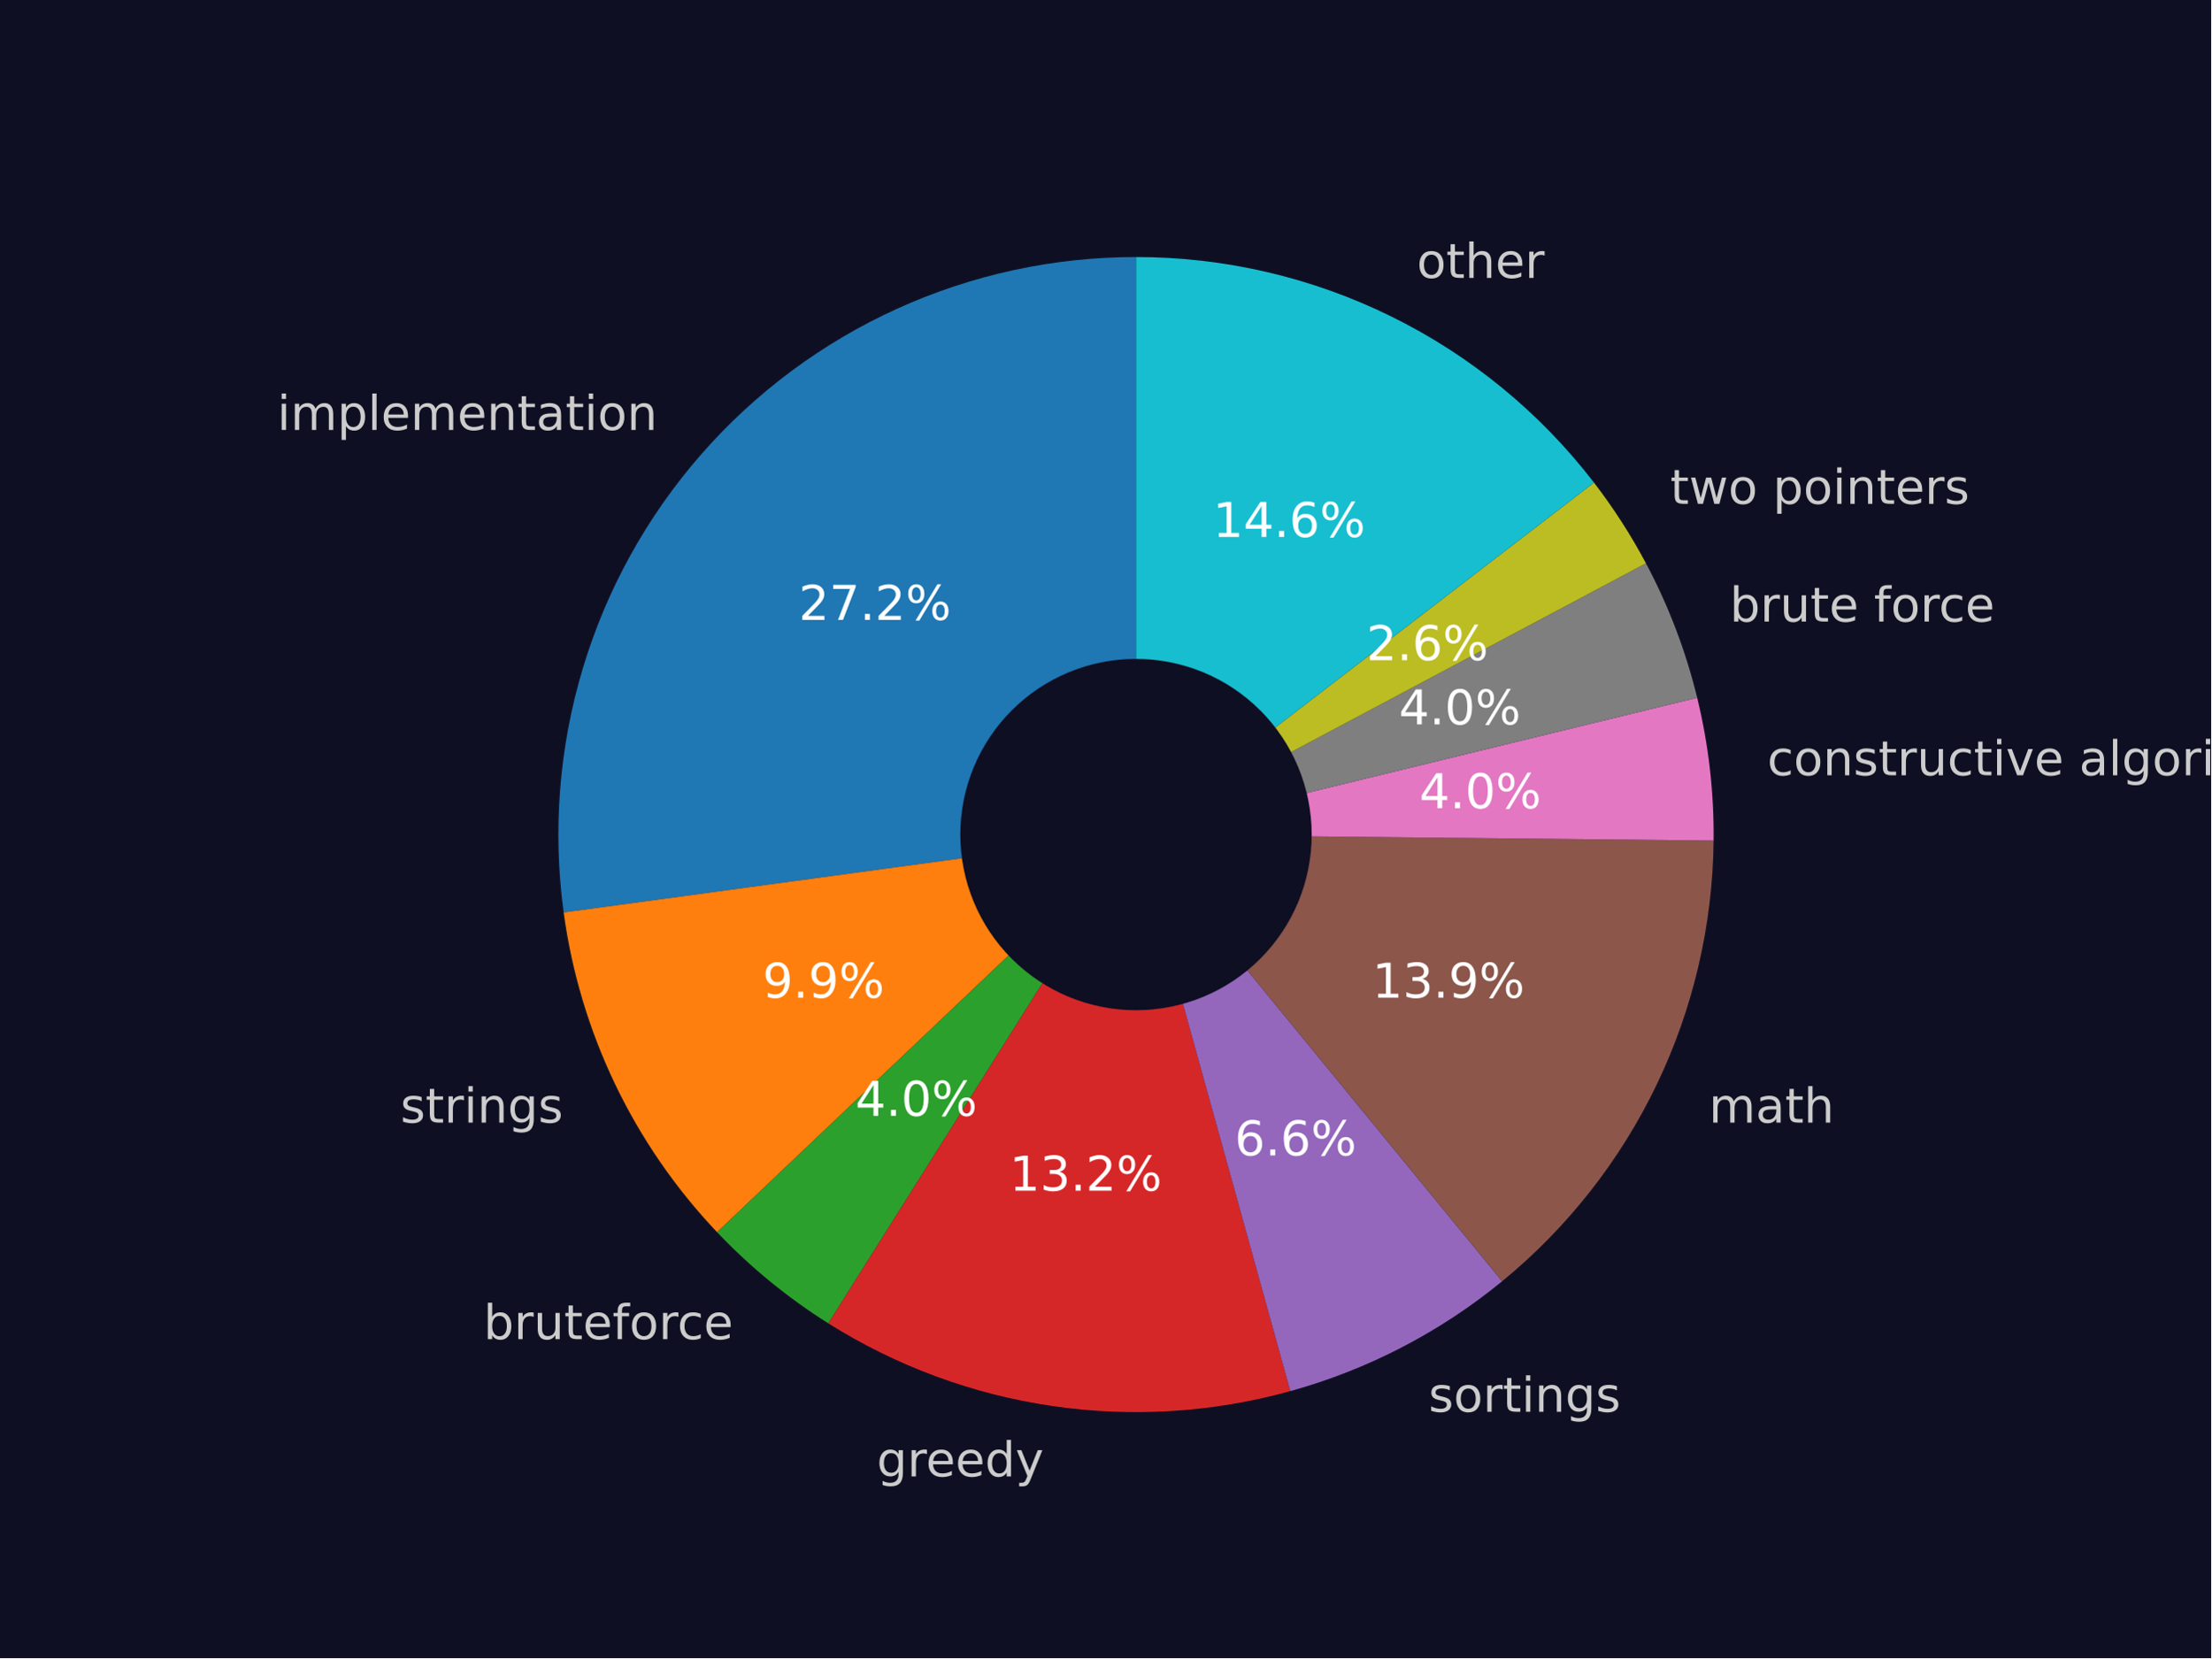
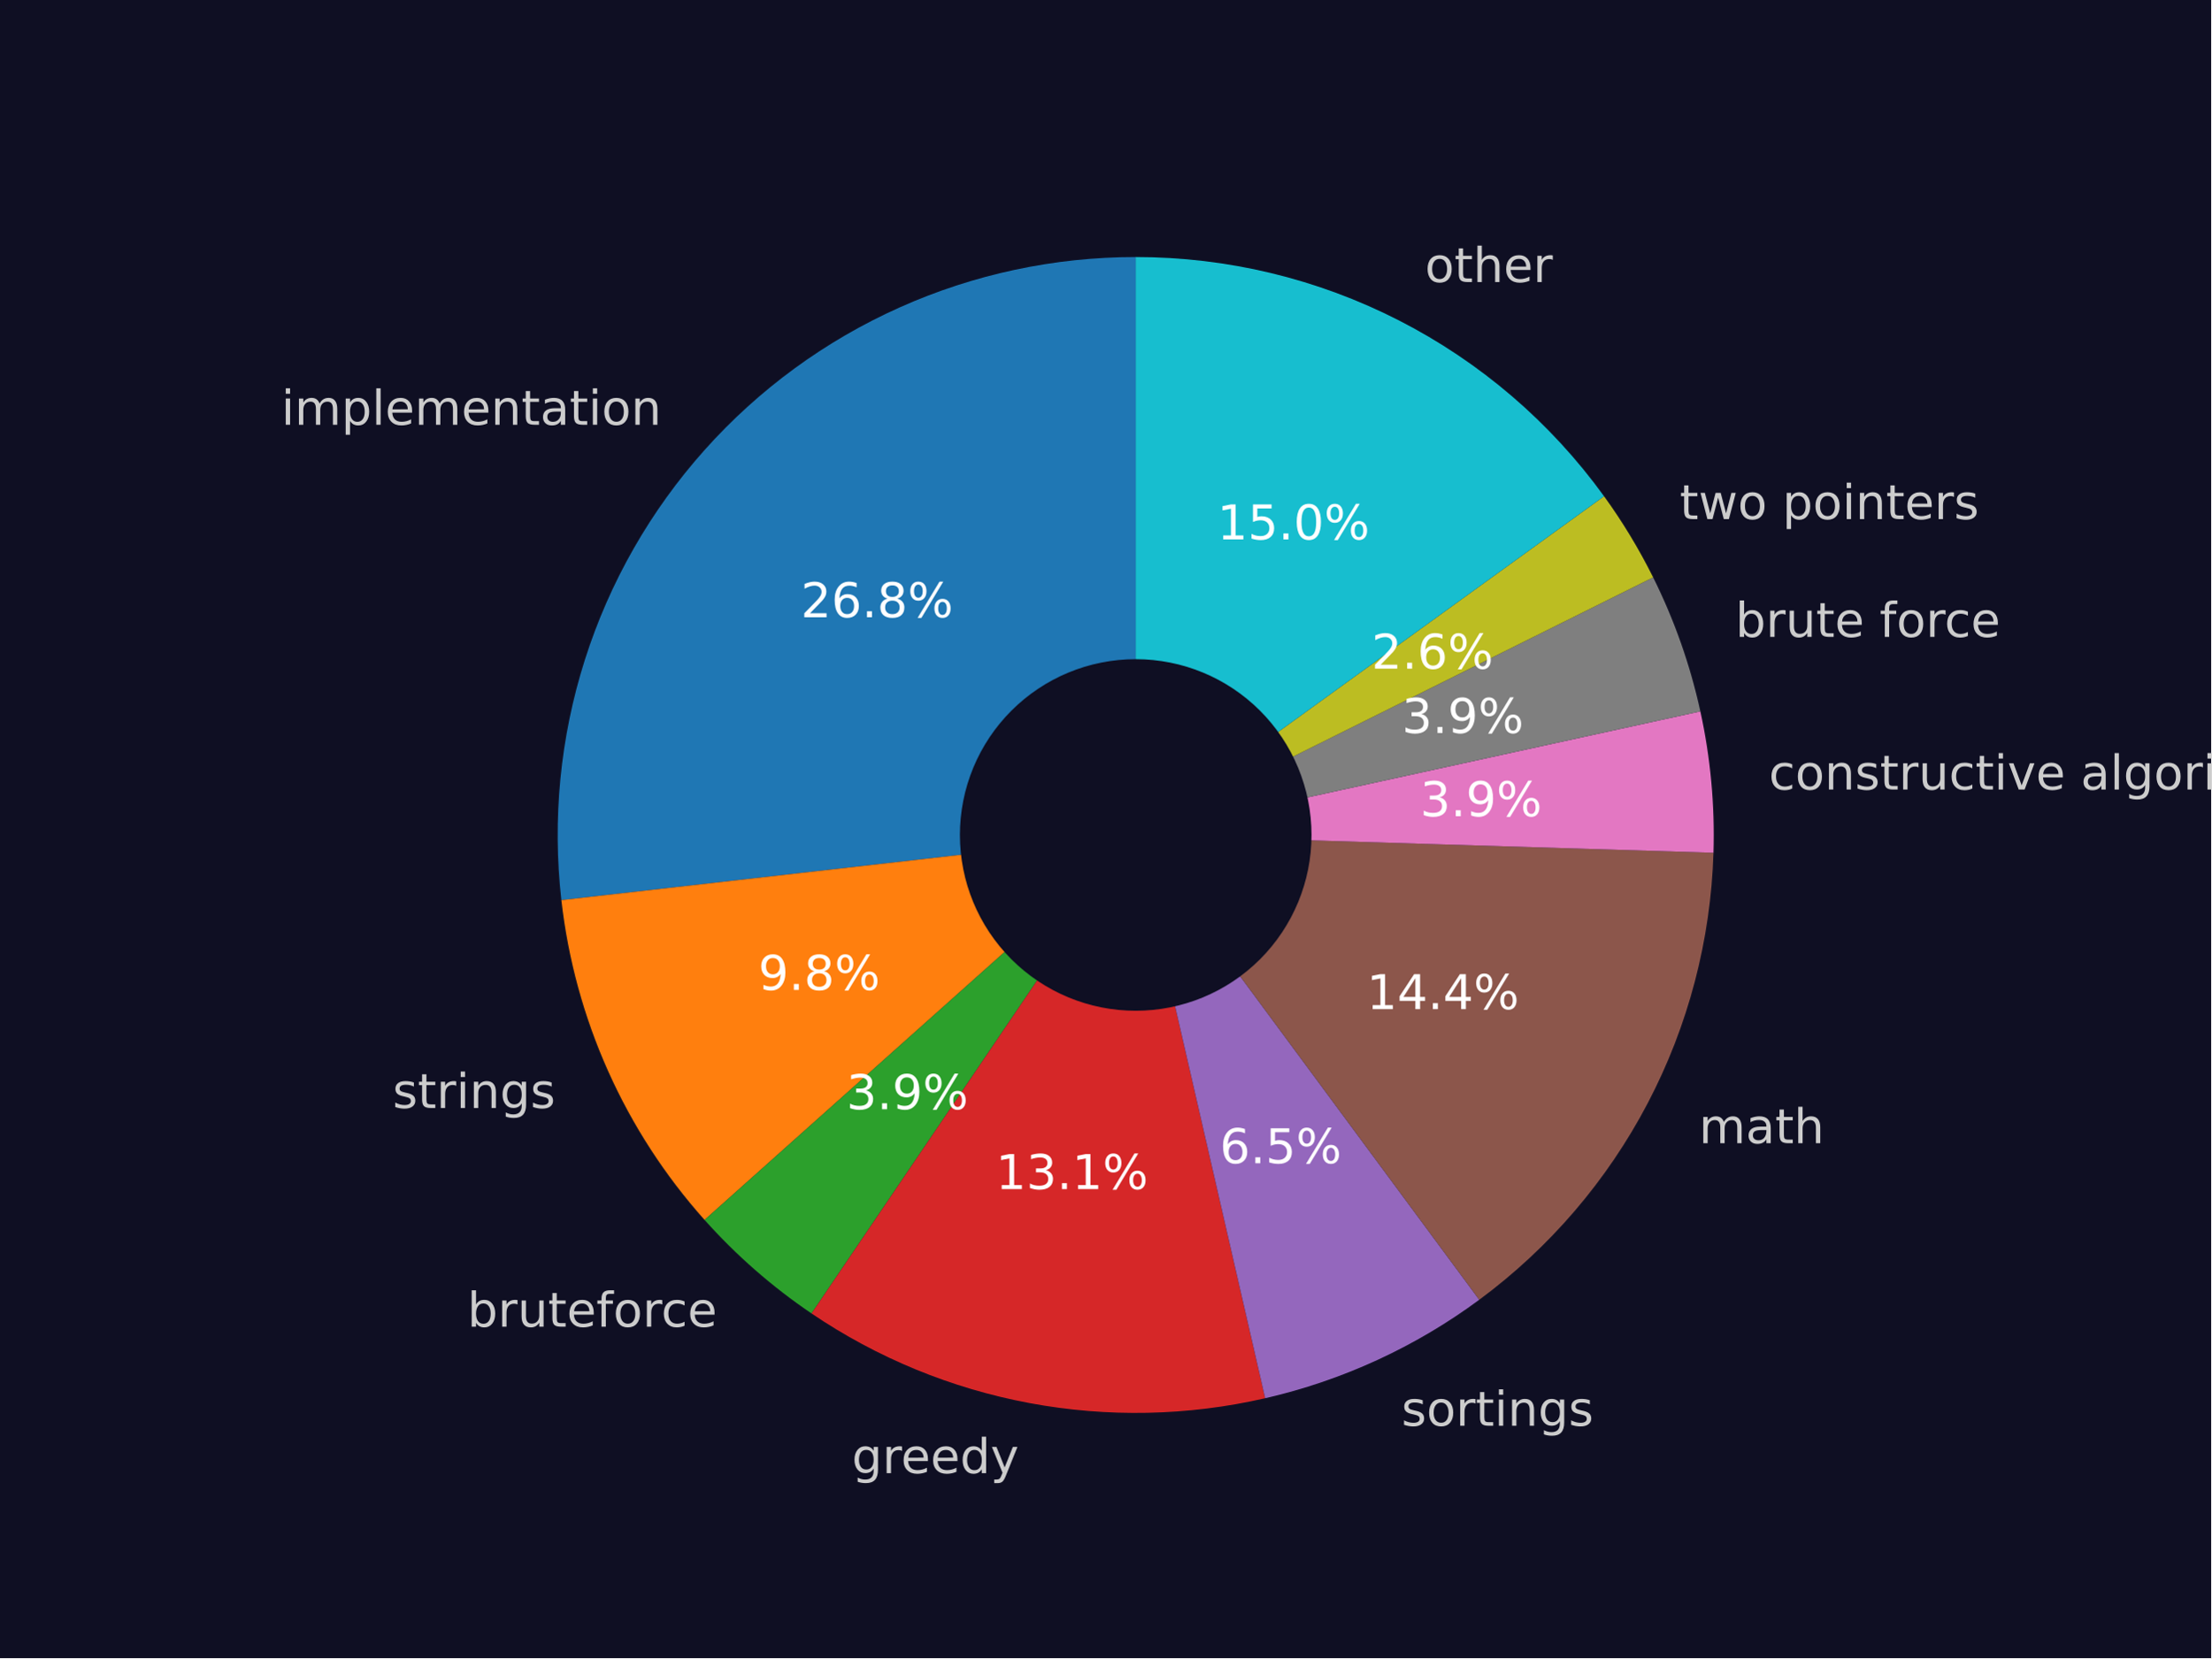
<svg xmlns="http://www.w3.org/2000/svg" xmlns:xlink="http://www.w3.org/1999/xlink" width="460.8pt" height="345.6pt" viewBox="0 0 460.8 345.6" version="1.1">
  <defs>
    <style type="text/css">*{stroke-linejoin: round; stroke-linecap: butt}</style>
  </defs>
  <g id="figure_1">
    <g id="patch_1">
      <path d="M 0 345.6  L 460.8 345.6  L 460.8 0  L 0 0  z " style="fill: #0f0f23" />
    </g>
    <g id="axes_1">
      <g id="patch_2">
-         <path d="M 236.746 53.568  C 219.567 53.568 202.585 57.245 186.945 64.352  C 171.305 71.459 157.365 81.832 146.066 94.773  C 134.768 107.713 126.368 122.924 121.435 139.379  C 116.502 155.835 115.147 173.157 117.464 190.179  L 236.746 173.949  L 236.746 53.568  z " style="fill: #1f77b4" />
+         <path d="M 236.685 53.568  C 219.72 53.568 202.945 57.152 187.461 64.084  C 171.977 71.016 158.131 81.141 146.831 93.795  C 135.531 106.448 127.031 121.347 121.888 137.514  C 116.745 153.68 115.075 170.752 116.987 187.609  L 236.685 174.033  L 236.685 53.568  z " style="fill: #1f77b4" />
      </g>
      <g id="patch_3">
-         <path d="M 117.464 190.179  C 119.155 202.613 122.781 214.706 128.208 226.02  C 133.636 237.333 140.799 247.729 149.439 256.829  L 236.746 173.949  L 117.464 190.179  z " style="fill: #ff7f0e" />
+         <path d="M 116.987 187.609  C 118.383 199.922 121.671 211.946 126.735 223.257  C 131.799 234.567 138.577 245.029 146.831 254.272  L 236.685 174.033  L 116.987 187.609  z " style="fill: #ff7f0e" />
      </g>
      <g id="patch_4">
-         <path d="M 149.439 256.829  C 152.888 260.463 156.562 263.879 160.437 267.055  C 164.313 270.231 168.383 273.162 172.623 275.831  L 236.746 173.949  L 149.439 256.829  z " style="fill: #2ca02c" />
+         <path d="M 146.831 254.272  C 150.127 257.963 153.648 261.448 157.373 264.706  C 161.097 267.964 165.019 270.989 169.116 273.765  L 236.685 174.033  L 146.831 254.272  z " style="fill: #2ca02c" />
      </g>
      <g id="patch_5">
-         <path d="M 172.623 275.831  C 186.805 284.757 202.696 290.624 219.276 293.056  C 235.855 295.488 252.762 294.431 268.909 289.954  L 236.746 173.949  L 172.623 275.831  z " style="fill: #d62728" />
+         <path d="M 169.116 273.765  C 182.816 283.047 198.283 289.407 214.549 292.447  C 230.815 295.488 247.535 295.145 263.663 291.439  L 236.685 174.033  L 169.116 273.765  z " style="fill: #d62728" />
      </g>
      <g id="patch_6">
-         <path d="M 268.909 289.954  C 276.962 287.722 284.76 284.657 292.177 280.809  C 299.595 276.961 306.591 272.352 313.054 267.055  L 236.746 173.949  L 268.909 289.954  z " style="fill: #9467bd" />
+         <path d="M 263.663 291.439  C 271.706 289.591 279.537 286.921 287.034 283.472  C 294.531 280.023 301.654 275.812 308.29 270.907  L 236.685 174.033  L 263.663 291.439  z " style="fill: #9467bd" />
      </g>
      <g id="patch_7">
-         <path d="M 313.054 267.055  C 326.668 255.898 337.67 241.889 345.283 226.02  C 352.896 210.15 356.937 192.802 357.12 175.202  L 236.746 173.949  L 313.054 267.055  z " style="fill: #8c564b" />
+         <path d="M 308.29 270.907  C 322.939 260.079 334.943 246.068 343.395 229.932  C 351.848 213.796 356.532 195.95 357.093 177.743  L 236.685 174.033  L 308.29 270.907  z " style="fill: #8c564b" />
      </g>
      <g id="patch_8">
-         <path d="M 357.12 175.202  C 357.173 170.191 356.912 165.182 356.34 160.204  C 355.768 155.226 354.885 150.289 353.698 145.421  L 236.746 173.949  L 357.12 175.202  z " style="fill: #e377c2" />
+         <path d="M 357.093 177.743  C 357.245 172.797 357.093 167.846 356.636 162.918  C 356.179 157.991 355.42 153.096 354.361 148.262  L 236.685 174.033  L 357.093 177.743  z " style="fill: #e377c2" />
      </g>
      <g id="patch_9">
-         <path d="M 353.698 145.421  C 352.51 140.553 351.02 135.764 349.236 131.081  C 347.451 126.399 345.376 121.833 343.023 117.409  L 236.746 173.949  L 353.698 145.421  z " style="fill: #7f7f7f" />
+         <path d="M 354.361 148.262  C 353.302 143.428 351.947 138.663 350.302 133.996  C 348.657 129.329 346.726 124.767 344.521 120.337  L 236.685 174.033  L 354.361 148.262  z " style="fill: #7f7f7f" />
      </g>
      <g id="patch_10">
-         <path d="M 343.023 117.409  C 341.454 114.461 339.764 111.578 337.955 108.771  C 336.147 105.963 334.223 103.231 332.187 100.583  L 236.746 173.949  L 343.023 117.409  z " style="fill: #bcbd22" />
+         <path d="M 344.521 120.337  C 343.05 117.385 341.459 114.493 339.752 111.671  C 338.044 108.849 336.222 106.098 334.288 103.426  L 236.685 174.033  L 344.521 120.337  z " style="fill: #bcbd22" />
      </g>
      <g id="patch_11">
-         <path d="M 332.187 100.583  C 320.945 85.958 306.49 74.111 289.942 65.96  C 273.394 57.808 255.192 53.568 236.746 53.568  L 236.746 173.949  L 332.187 100.583  z " style="fill: #17becf" />
+         <path d="M 334.288 103.426  C 323.122 87.99 308.451 75.421 291.485 66.754  C 274.519 58.087 255.736 53.568 236.685 53.568  L 236.685 174.033  L 334.288 103.426  z " style="fill: #17becf" />
      </g>
      <g id="patch_12">
-         <path d="M 236.746 210.064  C 246.323 210.064 255.51 206.258 262.282 199.486  C 269.055 192.714 272.86 183.527 272.86 173.949  C 272.86 164.372 269.055 155.185 262.282 148.413  C 255.51 141.64 246.323 137.835 236.746 137.835  C 227.168 137.835 217.981 141.64 211.209 148.413  C 204.437 155.185 200.631 164.372 200.631 173.949  C 200.631 183.527 204.437 192.714 211.209 199.486  C 217.981 206.258 227.168 210.064 236.746 210.064  z " clip-path="url(#p3b138b9117)" style="fill: #0f0f23; stroke: #0f0f23; stroke-linejoin: miter" />
+         <path d="M 236.685 210.173  C 246.269 210.173 255.462 206.365 262.239 199.588  C 269.016 192.811 272.824 183.618 272.824 174.033  C 272.824 164.449 269.016 155.256 262.239 148.479  C 255.462 141.702 246.269 137.894 236.685 137.894  C 227.1 137.894 217.907 141.702 211.13 148.479  C 204.353 155.256 200.545 164.449 200.545 174.033  C 200.545 183.618 204.353 192.811 211.13 199.588  C 217.907 206.365 227.1 210.173 236.685 210.173  z " clip-path="url(#pa6a110713a)" style="fill: #0f0f23; stroke: #0f0f23; stroke-linejoin: miter" />
      </g>
      <g id="matplotlib.axis_1" />
      <g id="matplotlib.axis_2" />
      <g id="text_1">
-         <g style="fill: #cccccc" transform="translate(57.76572 89.61444)scale(0.1 -0.1)">
+         <g style="fill: #cccccc" transform="translate(58.61305 88.5301)scale(0.1 -0.1)">
          <defs>
            <path id="DejaVuSans-69" d="M 603 3500  L 1178 3500  L 1178 0  L 603 0  L 603 3500  z M 603 4863  L 1178 4863  L 1178 4134  L 603 4134  L 603 4863  z " transform="scale(0.015625)" />
            <path id="DejaVuSans-6d" d="M 3328 2828  Q 3544 3216 3844 3400  Q 4144 3584 4550 3584  Q 5097 3584 5394 3201  Q 5691 2819 5691 2113  L 5691 0  L 5113 0  L 5113 2094  Q 5113 2597 4934 2840  Q 4756 3084 4391 3084  Q 3944 3084 3684 2787  Q 3425 2491 3425 1978  L 3425 0  L 2847 0  L 2847 2094  Q 2847 2600 2669 2842  Q 2491 3084 2119 3084  Q 1678 3084 1418 2786  Q 1159 2488 1159 1978  L 1159 0  L 581 0  L 581 3500  L 1159 3500  L 1159 2956  Q 1356 3278 1631 3431  Q 1906 3584 2284 3584  Q 2666 3584 2933 3390  Q 3200 3197 3328 2828  z " transform="scale(0.015625)" />
            <path id="DejaVuSans-70" d="M 1159 525  L 1159 -1331  L 581 -1331  L 581 3500  L 1159 3500  L 1159 2969  Q 1341 3281 1617 3432  Q 1894 3584 2278 3584  Q 2916 3584 3314 3078  Q 3713 2572 3713 1747  Q 3713 922 3314 415  Q 2916 -91 2278 -91  Q 1894 -91 1617 61  Q 1341 213 1159 525  z M 3116 1747  Q 3116 2381 2855 2742  Q 2594 3103 2138 3103  Q 1681 3103 1420 2742  Q 1159 2381 1159 1747  Q 1159 1113 1420 752  Q 1681 391 2138 391  Q 2594 391 2855 752  Q 3116 1113 3116 1747  z " transform="scale(0.015625)" />
            <path id="DejaVuSans-6c" d="M 603 4863  L 1178 4863  L 1178 0  L 603 0  L 603 4863  z " transform="scale(0.015625)" />
            <path id="DejaVuSans-65" d="M 3597 1894  L 3597 1613  L 953 1613  Q 991 1019 1311 708  Q 1631 397 2203 397  Q 2534 397 2845 478  Q 3156 559 3463 722  L 3463 178  Q 3153 47 2828 -22  Q 2503 -91 2169 -91  Q 1331 -91 842 396  Q 353 884 353 1716  Q 353 2575 817 3079  Q 1281 3584 2069 3584  Q 2775 3584 3186 3129  Q 3597 2675 3597 1894  z M 3022 2063  Q 3016 2534 2758 2815  Q 2500 3097 2075 3097  Q 1594 3097 1305 2825  Q 1016 2553 972 2059  L 3022 2063  z " transform="scale(0.015625)" />
            <path id="DejaVuSans-6e" d="M 3513 2113  L 3513 0  L 2938 0  L 2938 2094  Q 2938 2591 2744 2837  Q 2550 3084 2163 3084  Q 1697 3084 1428 2787  Q 1159 2491 1159 1978  L 1159 0  L 581 0  L 581 3500  L 1159 3500  L 1159 2956  Q 1366 3272 1645 3428  Q 1925 3584 2291 3584  Q 2894 3584 3203 3211  Q 3513 2838 3513 2113  z " transform="scale(0.015625)" />
            <path id="DejaVuSans-74" d="M 1172 4494  L 1172 3500  L 2356 3500  L 2356 3053  L 1172 3053  L 1172 1153  Q 1172 725 1289 603  Q 1406 481 1766 481  L 2356 481  L 2356 0  L 1766 0  Q 1100 0 847 248  Q 594 497 594 1153  L 594 3053  L 172 3053  L 172 3500  L 594 3500  L 594 4494  L 1172 4494  z " transform="scale(0.015625)" />
            <path id="DejaVuSans-61" d="M 2194 1759  Q 1497 1759 1228 1600  Q 959 1441 959 1056  Q 959 750 1161 570  Q 1363 391 1709 391  Q 2188 391 2477 730  Q 2766 1069 2766 1631  L 2766 1759  L 2194 1759  z M 3341 1997  L 3341 0  L 2766 0  L 2766 531  Q 2569 213 2275 61  Q 1981 -91 1556 -91  Q 1019 -91 701 211  Q 384 513 384 1019  Q 384 1609 779 1909  Q 1175 2209 1959 2209  L 2766 2209  L 2766 2266  Q 2766 2663 2505 2880  Q 2244 3097 1772 3097  Q 1472 3097 1187 3025  Q 903 2953 641 2809  L 641 3341  Q 956 3463 1253 3523  Q 1550 3584 1831 3584  Q 2591 3584 2966 3190  Q 3341 2797 3341 1997  z " transform="scale(0.015625)" />
            <path id="DejaVuSans-6f" d="M 1959 3097  Q 1497 3097 1228 2736  Q 959 2375 959 1747  Q 959 1119 1226 758  Q 1494 397 1959 397  Q 2419 397 2687 759  Q 2956 1122 2956 1747  Q 2956 2369 2687 2733  Q 2419 3097 1959 3097  z M 1959 3584  Q 2709 3584 3137 3096  Q 3566 2609 3566 1747  Q 3566 888 3137 398  Q 2709 -91 1959 -91  Q 1206 -91 779 398  Q 353 888 353 1747  Q 353 2609 779 3096  Q 1206 3584 1959 3584  z " transform="scale(0.015625)" />
          </defs>
          <use xlink:href="#DejaVuSans-69" />
          <use xlink:href="#DejaVuSans-6d" x="27.783" />
          <use xlink:href="#DejaVuSans-70" x="125.195" />
          <use xlink:href="#DejaVuSans-6c" x="188.672" />
          <use xlink:href="#DejaVuSans-65" x="216.455" />
          <use xlink:href="#DejaVuSans-6d" x="277.979" />
          <use xlink:href="#DejaVuSans-65" x="375.391" />
          <use xlink:href="#DejaVuSans-6e" x="436.914" />
          <use xlink:href="#DejaVuSans-74" x="500.293" />
          <use xlink:href="#DejaVuSans-61" x="539.502" />
          <use xlink:href="#DejaVuSans-74" x="600.781" />
          <use xlink:href="#DejaVuSans-69" x="639.99" />
          <use xlink:href="#DejaVuSans-6f" x="667.773" />
          <use xlink:href="#DejaVuSans-6e" x="728.955" />
        </g>
      </g>
      <g id="text_2">
-         <g style="fill: #ffffff" transform="translate(166.4546 129.2027)scale(0.1 -0.1)">
+         <g style="fill: #ffffff" transform="translate(166.889 128.6494)scale(0.1 -0.1)">
          <defs>
            <path id="DejaVuSans-32" d="M 1228 531  L 3431 531  L 3431 0  L 469 0  L 469 531  Q 828 903 1448 1529  Q 2069 2156 2228 2338  Q 2531 2678 2651 2914  Q 2772 3150 2772 3378  Q 2772 3750 2511 3984  Q 2250 4219 1831 4219  Q 1534 4219 1204 4116  Q 875 4013 500 3803  L 500 4441  Q 881 4594 1212 4672  Q 1544 4750 1819 4750  Q 2544 4750 2975 4387  Q 3406 4025 3406 3419  Q 3406 3131 3298 2873  Q 3191 2616 2906 2266  Q 2828 2175 2409 1742  Q 1991 1309 1228 531  z " transform="scale(0.015625)" />
-             <path id="DejaVuSans-37" d="M 525 4666  L 3525 4666  L 3525 4397  L 1831 0  L 1172 0  L 2766 4134  L 525 4134  L 525 4666  z " transform="scale(0.015625)" />
+             <path id="DejaVuSans-36" d="M 2113 2584  Q 1688 2584 1439 2293  Q 1191 2003 1191 1497  Q 1191 994 1439 701  Q 1688 409 2113 409  Q 2538 409 2786 701  Q 3034 994 3034 1497  Q 3034 2003 2786 2293  Q 2538 2584 2113 2584  z M 3366 4563  L 3366 3988  Q 3128 4100 2886 4159  Q 2644 4219 2406 4219  Q 1781 4219 1451 3797  Q 1122 3375 1075 2522  Q 1259 2794 1537 2939  Q 1816 3084 2150 3084  Q 2853 3084 3261 2657  Q 3669 2231 3669 1497  Q 3669 778 3244 343  Q 2819 -91 2113 -91  Q 1303 -91 875 529  Q 447 1150 447 2328  Q 447 3434 972 4092  Q 1497 4750 2381 4750  Q 2619 4750 2861 4703  Q 3103 4656 3366 4563  z " transform="scale(0.015625)" />
            <path id="DejaVuSans-2e" d="M 684 794  L 1344 794  L 1344 0  L 684 0  L 684 794  z " transform="scale(0.015625)" />
+             <path id="DejaVuSans-38" d="M 2034 2216  Q 1584 2216 1326 1975  Q 1069 1734 1069 1313  Q 1069 891 1326 650  Q 1584 409 2034 409  Q 2484 409 2743 651  Q 3003 894 3003 1313  Q 3003 1734 2745 1975  Q 2488 2216 2034 2216  z M 1403 2484  Q 997 2584 770 2862  Q 544 3141 544 3541  Q 544 4100 942 4425  Q 1341 4750 2034 4750  Q 2731 4750 3128 4425  Q 3525 4100 3525 3541  Q 3525 3141 3298 2862  Q 3072 2584 2669 2484  Q 3125 2378 3379 2068  Q 3634 1759 3634 1313  Q 3634 634 3220 271  Q 2806 -91 2034 -91  Q 1263 -91 848 271  Q 434 634 434 1313  Q 434 1759 690 2068  Q 947 2378 1403 2484  z M 1172 3481  Q 1172 3119 1398 2916  Q 1625 2713 2034 2713  Q 2441 2713 2670 2916  Q 2900 3119 2900 3481  Q 2900 3844 2670 4047  Q 2441 4250 2034 4250  Q 1625 4250 1398 4047  Q 1172 3844 1172 3481  z " transform="scale(0.015625)" />
            <path id="DejaVuSans-25" d="M 4653 2053  Q 4381 2053 4226 1822  Q 4072 1591 4072 1178  Q 4072 772 4226 539  Q 4381 306 4653 306  Q 4919 306 5073 539  Q 5228 772 5228 1178  Q 5228 1588 5073 1820  Q 4919 2053 4653 2053  z M 4653 2450  Q 5147 2450 5437 2106  Q 5728 1763 5728 1178  Q 5728 594 5436 251  Q 5144 -91 4653 -91  Q 4153 -91 3862 251  Q 3572 594 3572 1178  Q 3572 1766 3864 2108  Q 4156 2450 4653 2450  z M 1428 4353  Q 1159 4353 1004 4120  Q 850 3888 850 3481  Q 850 3069 1003 2837  Q 1156 2606 1428 2606  Q 1700 2606 1854 2837  Q 2009 3069 2009 3481  Q 2009 3884 1853 4118  Q 1697 4353 1428 4353  z M 4250 4750  L 4750 4750  L 1831 -91  L 1331 -91  L 4250 4750  z M 1428 4750  Q 1922 4750 2215 4408  Q 2509 4066 2509 3481  Q 2509 2891 2217 2550  Q 1925 2209 1428 2209  Q 931 2209 642 2551  Q 353 2894 353 3481  Q 353 4063 643 4406  Q 934 4750 1428 4750  z " transform="scale(0.015625)" />
          </defs>
          <use xlink:href="#DejaVuSans-32" />
-           <use xlink:href="#DejaVuSans-37" x="63.623" />
+           <use xlink:href="#DejaVuSans-36" x="63.623" />
          <use xlink:href="#DejaVuSans-2e" x="127.246" />
-           <use xlink:href="#DejaVuSans-32" x="159.033" />
+           <use xlink:href="#DejaVuSans-38" x="159.033" />
          <use xlink:href="#DejaVuSans-25" x="222.656" />
        </g>
      </g>
      <g id="text_3">
-         <g style="fill: #cccccc" transform="translate(83.44062 233.9859)scale(0.1 -0.1)">
+         <g style="fill: #cccccc" transform="translate(81.82594 230.9385)scale(0.1 -0.1)">
          <defs>
            <path id="DejaVuSans-73" d="M 2834 3397  L 2834 2853  Q 2591 2978 2328 3040  Q 2066 3103 1784 3103  Q 1356 3103 1142 2972  Q 928 2841 928 2578  Q 928 2378 1081 2264  Q 1234 2150 1697 2047  L 1894 2003  Q 2506 1872 2764 1633  Q 3022 1394 3022 966  Q 3022 478 2636 193  Q 2250 -91 1575 -91  Q 1294 -91 989 -36  Q 684 19 347 128  L 347 722  Q 666 556 975 473  Q 1284 391 1588 391  Q 1994 391 2212 530  Q 2431 669 2431 922  Q 2431 1156 2273 1281  Q 2116 1406 1581 1522  L 1381 1569  Q 847 1681 609 1914  Q 372 2147 372 2553  Q 372 3047 722 3315  Q 1072 3584 1716 3584  Q 2034 3584 2315 3537  Q 2597 3491 2834 3397  z " transform="scale(0.015625)" />
            <path id="DejaVuSans-72" d="M 2631 2963  Q 2534 3019 2420 3045  Q 2306 3072 2169 3072  Q 1681 3072 1420 2755  Q 1159 2438 1159 1844  L 1159 0  L 581 0  L 581 3500  L 1159 3500  L 1159 2956  Q 1341 3275 1631 3429  Q 1922 3584 2338 3584  Q 2397 3584 2469 3576  Q 2541 3569 2628 3553  L 2631 2963  z " transform="scale(0.015625)" />
            <path id="DejaVuSans-67" d="M 2906 1791  Q 2906 2416 2648 2759  Q 2391 3103 1925 3103  Q 1463 3103 1205 2759  Q 947 2416 947 1791  Q 947 1169 1205 825  Q 1463 481 1925 481  Q 2391 481 2648 825  Q 2906 1169 2906 1791  z M 3481 434  Q 3481 -459 3084 -895  Q 2688 -1331 1869 -1331  Q 1566 -1331 1297 -1286  Q 1028 -1241 775 -1147  L 775 -588  Q 1028 -725 1275 -790  Q 1522 -856 1778 -856  Q 2344 -856 2625 -561  Q 2906 -266 2906 331  L 2906 616  Q 2728 306 2450 153  Q 2172 0 1784 0  Q 1141 0 747 490  Q 353 981 353 1791  Q 353 2603 747 3093  Q 1141 3584 1784 3584  Q 2172 3584 2450 3431  Q 2728 3278 2906 2969  L 2906 3500  L 3481 3500  L 3481 434  z " transform="scale(0.015625)" />
          </defs>
          <use xlink:href="#DejaVuSans-73" />
          <use xlink:href="#DejaVuSans-74" x="52.1" />
          <use xlink:href="#DejaVuSans-72" x="91.309" />
          <use xlink:href="#DejaVuSans-69" x="132.422" />
          <use xlink:href="#DejaVuSans-6e" x="160.205" />
          <use xlink:href="#DejaVuSans-67" x="223.584" />
          <use xlink:href="#DejaVuSans-73" x="287.061" />
        </g>
      </g>
      <g id="text_4">
-         <g style="fill: #ffffff" transform="translate(158.921 207.9508)scale(0.1 -0.1)">
+         <g style="fill: #ffffff" transform="translate(158.0125 206.3267)scale(0.1 -0.1)">
          <defs>
            <path id="DejaVuSans-39" d="M 703 97  L 703 672  Q 941 559 1184 500  Q 1428 441 1663 441  Q 2288 441 2617 861  Q 2947 1281 2994 2138  Q 2813 1869 2534 1725  Q 2256 1581 1919 1581  Q 1219 1581 811 2004  Q 403 2428 403 3163  Q 403 3881 828 4315  Q 1253 4750 1959 4750  Q 2769 4750 3195 4129  Q 3622 3509 3622 2328  Q 3622 1225 3098 567  Q 2575 -91 1691 -91  Q 1453 -91 1209 -44  Q 966 3 703 97  z M 1959 2075  Q 2384 2075 2632 2365  Q 2881 2656 2881 3163  Q 2881 3666 2632 3958  Q 2384 4250 1959 4250  Q 1534 4250 1286 3958  Q 1038 3666 1038 3163  Q 1038 2656 1286 2365  Q 1534 2075 1959 2075  z " transform="scale(0.015625)" />
          </defs>
          <use xlink:href="#DejaVuSans-39" />
          <use xlink:href="#DejaVuSans-2e" x="63.623" />
-           <use xlink:href="#DejaVuSans-39" x="95.41" />
+           <use xlink:href="#DejaVuSans-38" x="95.41" />
          <use xlink:href="#DejaVuSans-25" x="159.033" />
        </g>
      </g>
      <g id="text_5">
-         <g style="fill: #cccccc" transform="translate(100.7594 279.1248)scale(0.1 -0.1)">
+         <g style="fill: #cccccc" transform="translate(97.39458 276.5323)scale(0.1 -0.1)">
          <defs>
            <path id="DejaVuSans-62" d="M 3116 1747  Q 3116 2381 2855 2742  Q 2594 3103 2138 3103  Q 1681 3103 1420 2742  Q 1159 2381 1159 1747  Q 1159 1113 1420 752  Q 1681 391 2138 391  Q 2594 391 2855 752  Q 3116 1113 3116 1747  z M 1159 2969  Q 1341 3281 1617 3432  Q 1894 3584 2278 3584  Q 2916 3584 3314 3078  Q 3713 2572 3713 1747  Q 3713 922 3314 415  Q 2916 -91 2278 -91  Q 1894 -91 1617 61  Q 1341 213 1159 525  L 1159 0  L 581 0  L 581 4863  L 1159 4863  L 1159 2969  z " transform="scale(0.015625)" />
            <path id="DejaVuSans-75" d="M 544 1381  L 544 3500  L 1119 3500  L 1119 1403  Q 1119 906 1312 657  Q 1506 409 1894 409  Q 2359 409 2629 706  Q 2900 1003 2900 1516  L 2900 3500  L 3475 3500  L 3475 0  L 2900 0  L 2900 538  Q 2691 219 2414 64  Q 2138 -91 1772 -91  Q 1169 -91 856 284  Q 544 659 544 1381  z M 1991 3584  L 1991 3584  z " transform="scale(0.015625)" />
            <path id="DejaVuSans-66" d="M 2375 4863  L 2375 4384  L 1825 4384  Q 1516 4384 1395 4259  Q 1275 4134 1275 3809  L 1275 3500  L 2222 3500  L 2222 3053  L 1275 3053  L 1275 0  L 697 0  L 697 3053  L 147 3053  L 147 3500  L 697 3500  L 697 3744  Q 697 4328 969 4595  Q 1241 4863 1831 4863  L 2375 4863  z " transform="scale(0.015625)" />
            <path id="DejaVuSans-63" d="M 3122 3366  L 3122 2828  Q 2878 2963 2633 3030  Q 2388 3097 2138 3097  Q 1578 3097 1268 2742  Q 959 2388 959 1747  Q 959 1106 1268 751  Q 1578 397 2138 397  Q 2388 397 2633 464  Q 2878 531 3122 666  L 3122 134  Q 2881 22 2623 -34  Q 2366 -91 2075 -91  Q 1284 -91 818 406  Q 353 903 353 1747  Q 353 2603 823 3093  Q 1294 3584 2113 3584  Q 2378 3584 2631 3529  Q 2884 3475 3122 3366  z " transform="scale(0.015625)" />
          </defs>
          <use xlink:href="#DejaVuSans-62" />
          <use xlink:href="#DejaVuSans-72" x="63.477" />
          <use xlink:href="#DejaVuSans-75" x="104.59" />
          <use xlink:href="#DejaVuSans-74" x="167.969" />
          <use xlink:href="#DejaVuSans-65" x="207.178" />
          <use xlink:href="#DejaVuSans-66" x="268.701" />
          <use xlink:href="#DejaVuSans-6f" x="303.906" />
          <use xlink:href="#DejaVuSans-72" x="365.088" />
          <use xlink:href="#DejaVuSans-63" x="403.951" />
          <use xlink:href="#DejaVuSans-65" x="458.932" />
        </g>
      </g>
      <g id="text_6">
-         <g style="fill: #ffffff" transform="translate(178.2582 232.572)scale(0.1 -0.1)">
-           <defs>
-             <path id="DejaVuSans-34" d="M 2419 4116  L 825 1625  L 2419 1625  L 2419 4116  z M 2253 4666  L 3047 4666  L 3047 1625  L 3713 1625  L 3713 1100  L 3047 1100  L 3047 0  L 2419 0  L 2419 1100  L 313 1100  L 313 1709  L 2253 4666  z " transform="scale(0.015625)" />
-             <path id="DejaVuSans-30" d="M 2034 4250  Q 1547 4250 1301 3770  Q 1056 3291 1056 2328  Q 1056 1369 1301 889  Q 1547 409 2034 409  Q 2525 409 2770 889  Q 3016 1369 3016 2328  Q 3016 3291 2770 3770  Q 2525 4250 2034 4250  z M 2034 4750  Q 2819 4750 3233 4129  Q 3647 3509 3647 2328  Q 3647 1150 3233 529  Q 2819 -91 2034 -91  Q 1250 -91 836 529  Q 422 1150 422 2328  Q 422 3509 836 4129  Q 1250 4750 2034 4750  z " transform="scale(0.015625)" />
-           </defs>
-           <use xlink:href="#DejaVuSans-34" />
-           <use xlink:href="#DejaVuSans-2e" x="63.623" />
-           <use xlink:href="#DejaVuSans-30" x="95.41" />
+         <g style="fill: #ffffff" transform="translate(176.3951 231.1961)scale(0.1 -0.1)">
+           <defs>
+             <path id="DejaVuSans-33" d="M 2597 2516  Q 3050 2419 3304 2112  Q 3559 1806 3559 1356  Q 3559 666 3084 287  Q 2609 -91 1734 -91  Q 1441 -91 1130 -33  Q 819 25 488 141  L 488 750  Q 750 597 1062 519  Q 1375 441 1716 441  Q 2309 441 2620 675  Q 2931 909 2931 1356  Q 2931 1769 2642 2001  Q 2353 2234 1838 2234  L 1294 2234  L 1294 2753  L 1863 2753  Q 2328 2753 2575 2939  Q 2822 3125 2822 3475  Q 2822 3834 2567 4026  Q 2313 4219 1838 4219  Q 1578 4219 1281 4162  Q 984 4106 628 3988  L 628 4550  Q 988 4650 1302 4700  Q 1616 4750 1894 4750  Q 2613 4750 3031 4423  Q 3450 4097 3450 3541  Q 3450 3153 3228 2886  Q 3006 2619 2597 2516  z " transform="scale(0.015625)" />
+           </defs>
+           <use xlink:href="#DejaVuSans-33" />
+           <use xlink:href="#DejaVuSans-2e" x="63.623" />
+           <use xlink:href="#DejaVuSans-39" x="95.41" />
          <use xlink:href="#DejaVuSans-25" x="159.033" />
        </g>
      </g>
      <g id="text_7">
-         <g style="fill: #cccccc" transform="translate(182.7209 307.7262)scale(0.1 -0.1)">
+         <g style="fill: #cccccc" transform="translate(177.5278 307.0481)scale(0.1 -0.1)">
          <defs>
            <path id="DejaVuSans-64" d="M 2906 2969  L 2906 4863  L 3481 4863  L 3481 0  L 2906 0  L 2906 525  Q 2725 213 2448 61  Q 2172 -91 1784 -91  Q 1150 -91 751 415  Q 353 922 353 1747  Q 353 2572 751 3078  Q 1150 3584 1784 3584  Q 2172 3584 2448 3432  Q 2725 3281 2906 2969  z M 947 1747  Q 947 1113 1208 752  Q 1469 391 1925 391  Q 2381 391 2643 752  Q 2906 1113 2906 1747  Q 2906 2381 2643 2742  Q 2381 3103 1925 3103  Q 1469 3103 1208 2742  Q 947 2381 947 1747  z " transform="scale(0.015625)" />
            <path id="DejaVuSans-79" d="M 2059 -325  Q 1816 -950 1584 -1140  Q 1353 -1331 966 -1331  L 506 -1331  L 506 -850  L 844 -850  Q 1081 -850 1212 -737  Q 1344 -625 1503 -206  L 1606 56  L 191 3500  L 800 3500  L 1894 763  L 2988 3500  L 3597 3500  L 2059 -325  z " transform="scale(0.015625)" />
          </defs>
          <use xlink:href="#DejaVuSans-67" />
          <use xlink:href="#DejaVuSans-72" x="63.477" />
          <use xlink:href="#DejaVuSans-65" x="102.34" />
          <use xlink:href="#DejaVuSans-65" x="163.863" />
          <use xlink:href="#DejaVuSans-64" x="225.387" />
          <use xlink:href="#DejaVuSans-79" x="288.863" />
        </g>
      </g>
      <g id="text_8">
-         <g style="fill: #ffffff" transform="translate(210.3801 248.1728)scale(0.1 -0.1)">
+         <g style="fill: #ffffff" transform="translate(207.5197 247.8411)scale(0.1 -0.1)">
          <defs>
            <path id="DejaVuSans-31" d="M 794 531  L 1825 531  L 1825 4091  L 703 3866  L 703 4441  L 1819 4666  L 2450 4666  L 2450 531  L 3481 531  L 3481 0  L 794 0  L 794 531  z " transform="scale(0.015625)" />
-             <path id="DejaVuSans-33" d="M 2597 2516  Q 3050 2419 3304 2112  Q 3559 1806 3559 1356  Q 3559 666 3084 287  Q 2609 -91 1734 -91  Q 1441 -91 1130 -33  Q 819 25 488 141  L 488 750  Q 750 597 1062 519  Q 1375 441 1716 441  Q 2309 441 2620 675  Q 2931 909 2931 1356  Q 2931 1769 2642 2001  Q 2353 2234 1838 2234  L 1294 2234  L 1294 2753  L 1863 2753  Q 2328 2753 2575 2939  Q 2822 3125 2822 3475  Q 2822 3834 2567 4026  Q 2313 4219 1838 4219  Q 1578 4219 1281 4162  Q 984 4106 628 3988  L 628 4550  Q 988 4650 1302 4700  Q 1616 4750 1894 4750  Q 2613 4750 3031 4423  Q 3450 4097 3450 3541  Q 3450 3153 3228 2886  Q 3006 2619 2597 2516  z " transform="scale(0.015625)" />
          </defs>
          <use xlink:href="#DejaVuSans-31" />
          <use xlink:href="#DejaVuSans-33" x="63.623" />
          <use xlink:href="#DejaVuSans-2e" x="127.246" />
-           <use xlink:href="#DejaVuSans-32" x="159.033" />
+           <use xlink:href="#DejaVuSans-31" x="159.033" />
          <use xlink:href="#DejaVuSans-25" x="222.656" />
        </g>
      </g>
      <g id="text_9">
-         <g style="fill: #cccccc" transform="translate(297.7204 294.2543)scale(0.1 -0.1)">
+         <g style="fill: #cccccc" transform="translate(292.0693 297.1749)scale(0.1 -0.1)">
          <use xlink:href="#DejaVuSans-73" />
          <use xlink:href="#DejaVuSans-6f" x="52.1" />
          <use xlink:href="#DejaVuSans-72" x="113.281" />
          <use xlink:href="#DejaVuSans-74" x="154.395" />
          <use xlink:href="#DejaVuSans-69" x="193.604" />
          <use xlink:href="#DejaVuSans-6e" x="221.387" />
          <use xlink:href="#DejaVuSans-67" x="284.766" />
          <use xlink:href="#DejaVuSans-73" x="348.242" />
        </g>
      </g>
      <g id="text_10">
-         <g style="fill: #ffffff" transform="translate(257.3023 240.8245)scale(0.1 -0.1)">
-           <defs>
-             <path id="DejaVuSans-36" d="M 2113 2584  Q 1688 2584 1439 2293  Q 1191 2003 1191 1497  Q 1191 994 1439 701  Q 1688 409 2113 409  Q 2538 409 2786 701  Q 3034 994 3034 1497  Q 3034 2003 2786 2293  Q 2538 2584 2113 2584  z M 3366 4563  L 3366 3988  Q 3128 4100 2886 4159  Q 2644 4219 2406 4219  Q 1781 4219 1451 3797  Q 1122 3375 1075 2522  Q 1259 2794 1537 2939  Q 1816 3084 2150 3084  Q 2853 3084 3261 2657  Q 3669 2231 3669 1497  Q 3669 778 3244 343  Q 2819 -91 2113 -91  Q 1303 -91 875 529  Q 447 1150 447 2328  Q 447 3434 972 4092  Q 1497 4750 2381 4750  Q 2619 4750 2861 4703  Q 3103 4656 3366 4563  z " transform="scale(0.015625)" />
+         <g style="fill: #ffffff" transform="translate(254.1921 242.4557)scale(0.1 -0.1)">
+           <defs>
+             <path id="DejaVuSans-35" d="M 691 4666  L 3169 4666  L 3169 4134  L 1269 4134  L 1269 2991  Q 1406 3038 1543 3061  Q 1681 3084 1819 3084  Q 2600 3084 3056 2656  Q 3513 2228 3513 1497  Q 3513 744 3044 326  Q 2575 -91 1722 -91  Q 1428 -91 1123 -41  Q 819 9 494 109  L 494 744  Q 775 591 1075 516  Q 1375 441 1709 441  Q 2250 441 2565 725  Q 2881 1009 2881 1497  Q 2881 1984 2565 2268  Q 2250 2553 1709 2553  Q 1456 2553 1204 2497  Q 953 2441 691 2322  L 691 4666  z " transform="scale(0.015625)" />
          </defs>
          <use xlink:href="#DejaVuSans-36" />
          <use xlink:href="#DejaVuSans-2e" x="63.623" />
-           <use xlink:href="#DejaVuSans-36" x="95.41" />
+           <use xlink:href="#DejaVuSans-35" x="95.41" />
          <use xlink:href="#DejaVuSans-25" x="159.033" />
        </g>
      </g>
      <g id="text_11">
-         <g style="fill: #cccccc" transform="translate(356.1367 233.9859)scale(0.1 -0.1)">
+         <g style="fill: #cccccc" transform="translate(354.0665 238.2812)scale(0.1 -0.1)">
          <defs>
            <path id="DejaVuSans-68" d="M 3513 2113  L 3513 0  L 2938 0  L 2938 2094  Q 2938 2591 2744 2837  Q 2550 3084 2163 3084  Q 1697 3084 1428 2787  Q 1159 2491 1159 1978  L 1159 0  L 581 0  L 581 4863  L 1159 4863  L 1159 2956  Q 1366 3272 1645 3428  Q 1925 3584 2291 3584  Q 2894 3584 3203 3211  Q 3513 2838 3513 2113  z " transform="scale(0.015625)" />
          </defs>
          <use xlink:href="#DejaVuSans-6d" />
          <use xlink:href="#DejaVuSans-61" x="97.412" />
          <use xlink:href="#DejaVuSans-74" x="158.691" />
          <use xlink:href="#DejaVuSans-68" x="197.9" />
        </g>
      </g>
      <g id="text_12">
-         <g style="fill: #ffffff" transform="translate(285.9845 207.9508)scale(0.1 -0.1)">
+         <g style="fill: #ffffff" transform="translate(284.8275 210.3318)scale(0.1 -0.1)">
+           <defs>
+             <path id="DejaVuSans-34" d="M 2419 4116  L 825 1625  L 2419 1625  L 2419 4116  z M 2253 4666  L 3047 4666  L 3047 1625  L 3713 1625  L 3713 1100  L 3047 1100  L 3047 0  L 2419 0  L 2419 1100  L 313 1100  L 313 1709  L 2253 4666  z " transform="scale(0.015625)" />
+           </defs>
          <use xlink:href="#DejaVuSans-31" />
-           <use xlink:href="#DejaVuSans-33" x="63.623" />
+           <use xlink:href="#DejaVuSans-34" x="63.623" />
          <use xlink:href="#DejaVuSans-2e" x="127.246" />
-           <use xlink:href="#DejaVuSans-39" x="159.033" />
+           <use xlink:href="#DejaVuSans-34" x="159.033" />
          <use xlink:href="#DejaVuSans-25" x="222.656" />
        </g>
      </g>
      <g id="text_13">
-         <g style="fill: #cccccc" transform="translate(368.2991 161.5891)scale(0.1 -0.1)">
+         <g style="fill: #cccccc" transform="translate(368.6311 164.5659)scale(0.1 -0.1)">
          <defs>
            <path id="DejaVuSans-76" d="M 191 3500  L 800 3500  L 1894 563  L 2988 3500  L 3597 3500  L 2284 0  L 1503 0  L 191 3500  z " transform="scale(0.015625)" />
            <path id="DejaVuSans-20" transform="scale(0.015625)" />
          </defs>
          <use xlink:href="#DejaVuSans-63" />
          <use xlink:href="#DejaVuSans-6f" x="54.98" />
          <use xlink:href="#DejaVuSans-6e" x="116.162" />
          <use xlink:href="#DejaVuSans-73" x="179.541" />
          <use xlink:href="#DejaVuSans-74" x="231.641" />
          <use xlink:href="#DejaVuSans-72" x="270.85" />
          <use xlink:href="#DejaVuSans-75" x="311.963" />
          <use xlink:href="#DejaVuSans-63" x="375.342" />
          <use xlink:href="#DejaVuSans-74" x="430.322" />
          <use xlink:href="#DejaVuSans-69" x="469.531" />
          <use xlink:href="#DejaVuSans-76" x="497.314" />
          <use xlink:href="#DejaVuSans-65" x="556.494" />
          <use xlink:href="#DejaVuSans-20" x="618.018" />
          <use xlink:href="#DejaVuSans-61" x="649.805" />
          <use xlink:href="#DejaVuSans-6c" x="711.084" />
          <use xlink:href="#DejaVuSans-67" x="738.867" />
          <use xlink:href="#DejaVuSans-6f" x="802.344" />
          <use xlink:href="#DejaVuSans-72" x="863.525" />
          <use xlink:href="#DejaVuSans-69" x="904.639" />
          <use xlink:href="#DejaVuSans-74" x="932.422" />
          <use xlink:href="#DejaVuSans-68" x="971.631" />
          <use xlink:href="#DejaVuSans-6d" x="1035.01" />
          <use xlink:href="#DejaVuSans-73" x="1132.422" />
        </g>
      </g>
      <g id="text_14">
-         <g style="fill: #ffffff" transform="translate(295.7998 168.4616)scale(0.1 -0.1)">
-           <use xlink:href="#DejaVuSans-34" />
-           <use xlink:href="#DejaVuSans-2e" x="63.623" />
-           <use xlink:href="#DejaVuSans-30" x="95.41" />
+         <g style="fill: #ffffff" transform="translate(295.953 170.1235)scale(0.1 -0.1)">
+           <use xlink:href="#DejaVuSans-33" />
+           <use xlink:href="#DejaVuSans-2e" x="63.623" />
+           <use xlink:href="#DejaVuSans-39" x="95.41" />
          <use xlink:href="#DejaVuSans-25" x="159.033" />
        </g>
      </g>
      <g id="text_15">
-         <g style="fill: #cccccc" transform="translate(360.4847 129.554)scale(0.1 -0.1)">
+         <g style="fill: #cccccc" transform="translate(361.6636 132.7517)scale(0.1 -0.1)">
          <use xlink:href="#DejaVuSans-62" />
          <use xlink:href="#DejaVuSans-72" x="63.477" />
          <use xlink:href="#DejaVuSans-75" x="104.59" />
          <use xlink:href="#DejaVuSans-74" x="167.969" />
          <use xlink:href="#DejaVuSans-65" x="207.178" />
          <use xlink:href="#DejaVuSans-20" x="268.701" />
          <use xlink:href="#DejaVuSans-66" x="300.488" />
          <use xlink:href="#DejaVuSans-6f" x="335.693" />
          <use xlink:href="#DejaVuSans-72" x="396.875" />
          <use xlink:href="#DejaVuSans-63" x="435.738" />
          <use xlink:href="#DejaVuSans-65" x="490.719" />
        </g>
      </g>
      <g id="text_16">
-         <g style="fill: #ffffff" transform="translate(291.5374 150.9879)scale(0.1 -0.1)">
-           <use xlink:href="#DejaVuSans-34" />
-           <use xlink:href="#DejaVuSans-2e" x="63.623" />
-           <use xlink:href="#DejaVuSans-30" x="95.41" />
+         <g style="fill: #ffffff" transform="translate(292.1526 152.7703)scale(0.1 -0.1)">
+           <use xlink:href="#DejaVuSans-33" />
+           <use xlink:href="#DejaVuSans-2e" x="63.623" />
+           <use xlink:href="#DejaVuSans-39" x="95.41" />
          <use xlink:href="#DejaVuSans-25" x="159.033" />
        </g>
      </g>
      <g id="text_17">
-         <g style="fill: #cccccc" transform="translate(348.0762 105.012)scale(0.1 -0.1)">
+         <g style="fill: #cccccc" transform="translate(350.0586 108.1945)scale(0.1 -0.1)">
          <defs>
            <path id="DejaVuSans-77" d="M 269 3500  L 844 3500  L 1563 769  L 2278 3500  L 2956 3500  L 3675 769  L 4391 3500  L 4966 3500  L 4050 0  L 3372 0  L 2619 2869  L 1863 0  L 1184 0  L 269 3500  z " transform="scale(0.015625)" />
          </defs>
          <use xlink:href="#DejaVuSans-74" />
          <use xlink:href="#DejaVuSans-77" x="39.209" />
          <use xlink:href="#DejaVuSans-6f" x="120.996" />
          <use xlink:href="#DejaVuSans-20" x="182.178" />
          <use xlink:href="#DejaVuSans-70" x="213.965" />
          <use xlink:href="#DejaVuSans-6f" x="277.441" />
          <use xlink:href="#DejaVuSans-69" x="338.623" />
          <use xlink:href="#DejaVuSans-6e" x="366.406" />
          <use xlink:href="#DejaVuSans-74" x="429.785" />
          <use xlink:href="#DejaVuSans-65" x="468.994" />
          <use xlink:href="#DejaVuSans-72" x="530.518" />
          <use xlink:href="#DejaVuSans-73" x="571.631" />
        </g>
      </g>
      <g id="text_18">
-         <g style="fill: #ffffff" transform="translate(284.7691 137.6014)scale(0.1 -0.1)">
+         <g style="fill: #ffffff" transform="translate(285.8226 139.3754)scale(0.1 -0.1)">
          <use xlink:href="#DejaVuSans-32" />
          <use xlink:href="#DejaVuSans-2e" x="63.623" />
          <use xlink:href="#DejaVuSans-36" x="95.41" />
          <use xlink:href="#DejaVuSans-25" x="159.033" />
        </g>
      </g>
      <g id="text_19">
-         <g style="fill: #cccccc" transform="translate(295.2618 57.91992)scale(0.1 -0.1)">
+         <g style="fill: #cccccc" transform="translate(296.9648 58.78558)scale(0.1 -0.1)">
          <use xlink:href="#DejaVuSans-6f" />
          <use xlink:href="#DejaVuSans-74" x="61.182" />
          <use xlink:href="#DejaVuSans-68" x="100.391" />
          <use xlink:href="#DejaVuSans-65" x="163.77" />
          <use xlink:href="#DejaVuSans-72" x="225.293" />
        </g>
      </g>
      <g id="text_20">
-         <g style="fill: #ffffff" transform="translate(252.78 111.9148)scale(0.1 -0.1)">
+         <g style="fill: #ffffff" transform="translate(253.6811 112.4251)scale(0.1 -0.1)">
+           <defs>
+             <path id="DejaVuSans-30" d="M 2034 4250  Q 1547 4250 1301 3770  Q 1056 3291 1056 2328  Q 1056 1369 1301 889  Q 1547 409 2034 409  Q 2525 409 2770 889  Q 3016 1369 3016 2328  Q 3016 3291 2770 3770  Q 2525 4250 2034 4250  z M 2034 4750  Q 2819 4750 3233 4129  Q 3647 3509 3647 2328  Q 3647 1150 3233 529  Q 2819 -91 2034 -91  Q 1250 -91 836 529  Q 422 1150 422 2328  Q 422 3509 836 4129  Q 1250 4750 2034 4750  z " transform="scale(0.015625)" />
+           </defs>
          <use xlink:href="#DejaVuSans-31" />
-           <use xlink:href="#DejaVuSans-34" x="63.623" />
+           <use xlink:href="#DejaVuSans-35" x="63.623" />
          <use xlink:href="#DejaVuSans-2e" x="127.246" />
-           <use xlink:href="#DejaVuSans-36" x="159.033" />
+           <use xlink:href="#DejaVuSans-30" x="159.033" />
          <use xlink:href="#DejaVuSans-25" x="222.656" />
        </g>
      </g>
    </g>
  </g>
  <defs>
-     <clipPath id="p3b138b9117">
+     <clipPath id="pa6a110713a">
      <rect x="57.6" y="41.472" width="357.12" height="266.112" />
    </clipPath>
  </defs>
</svg>
